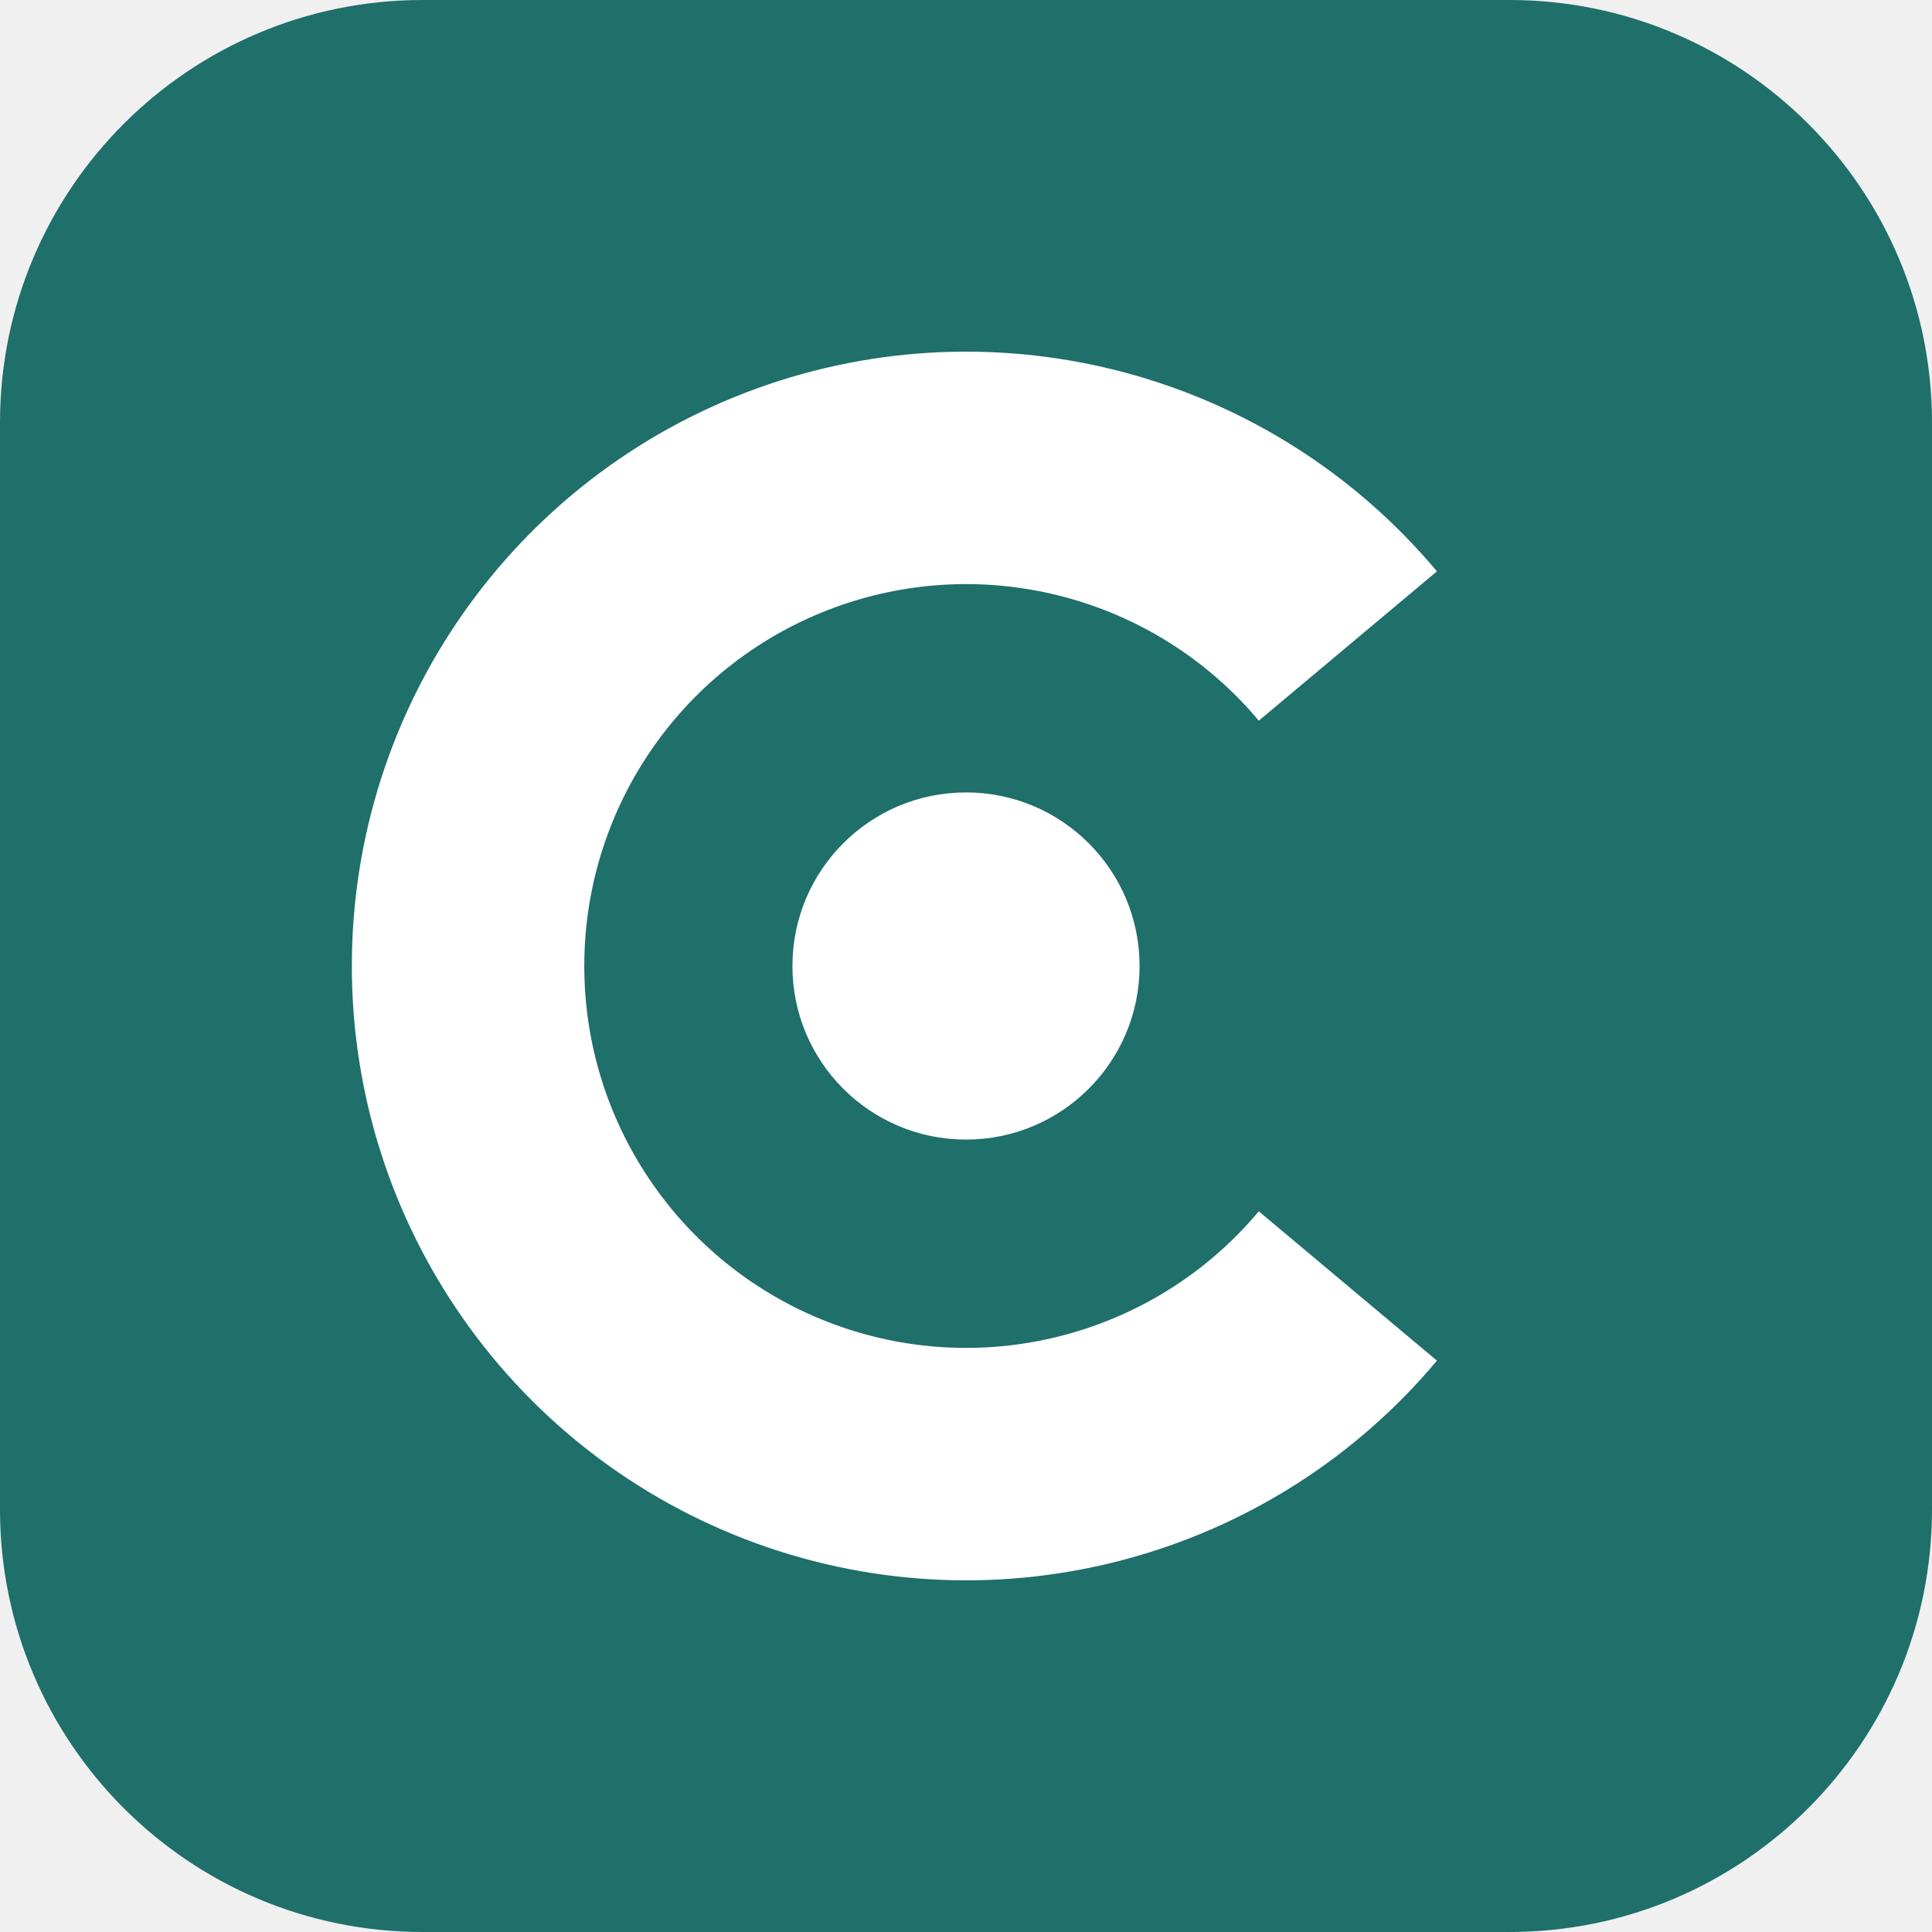
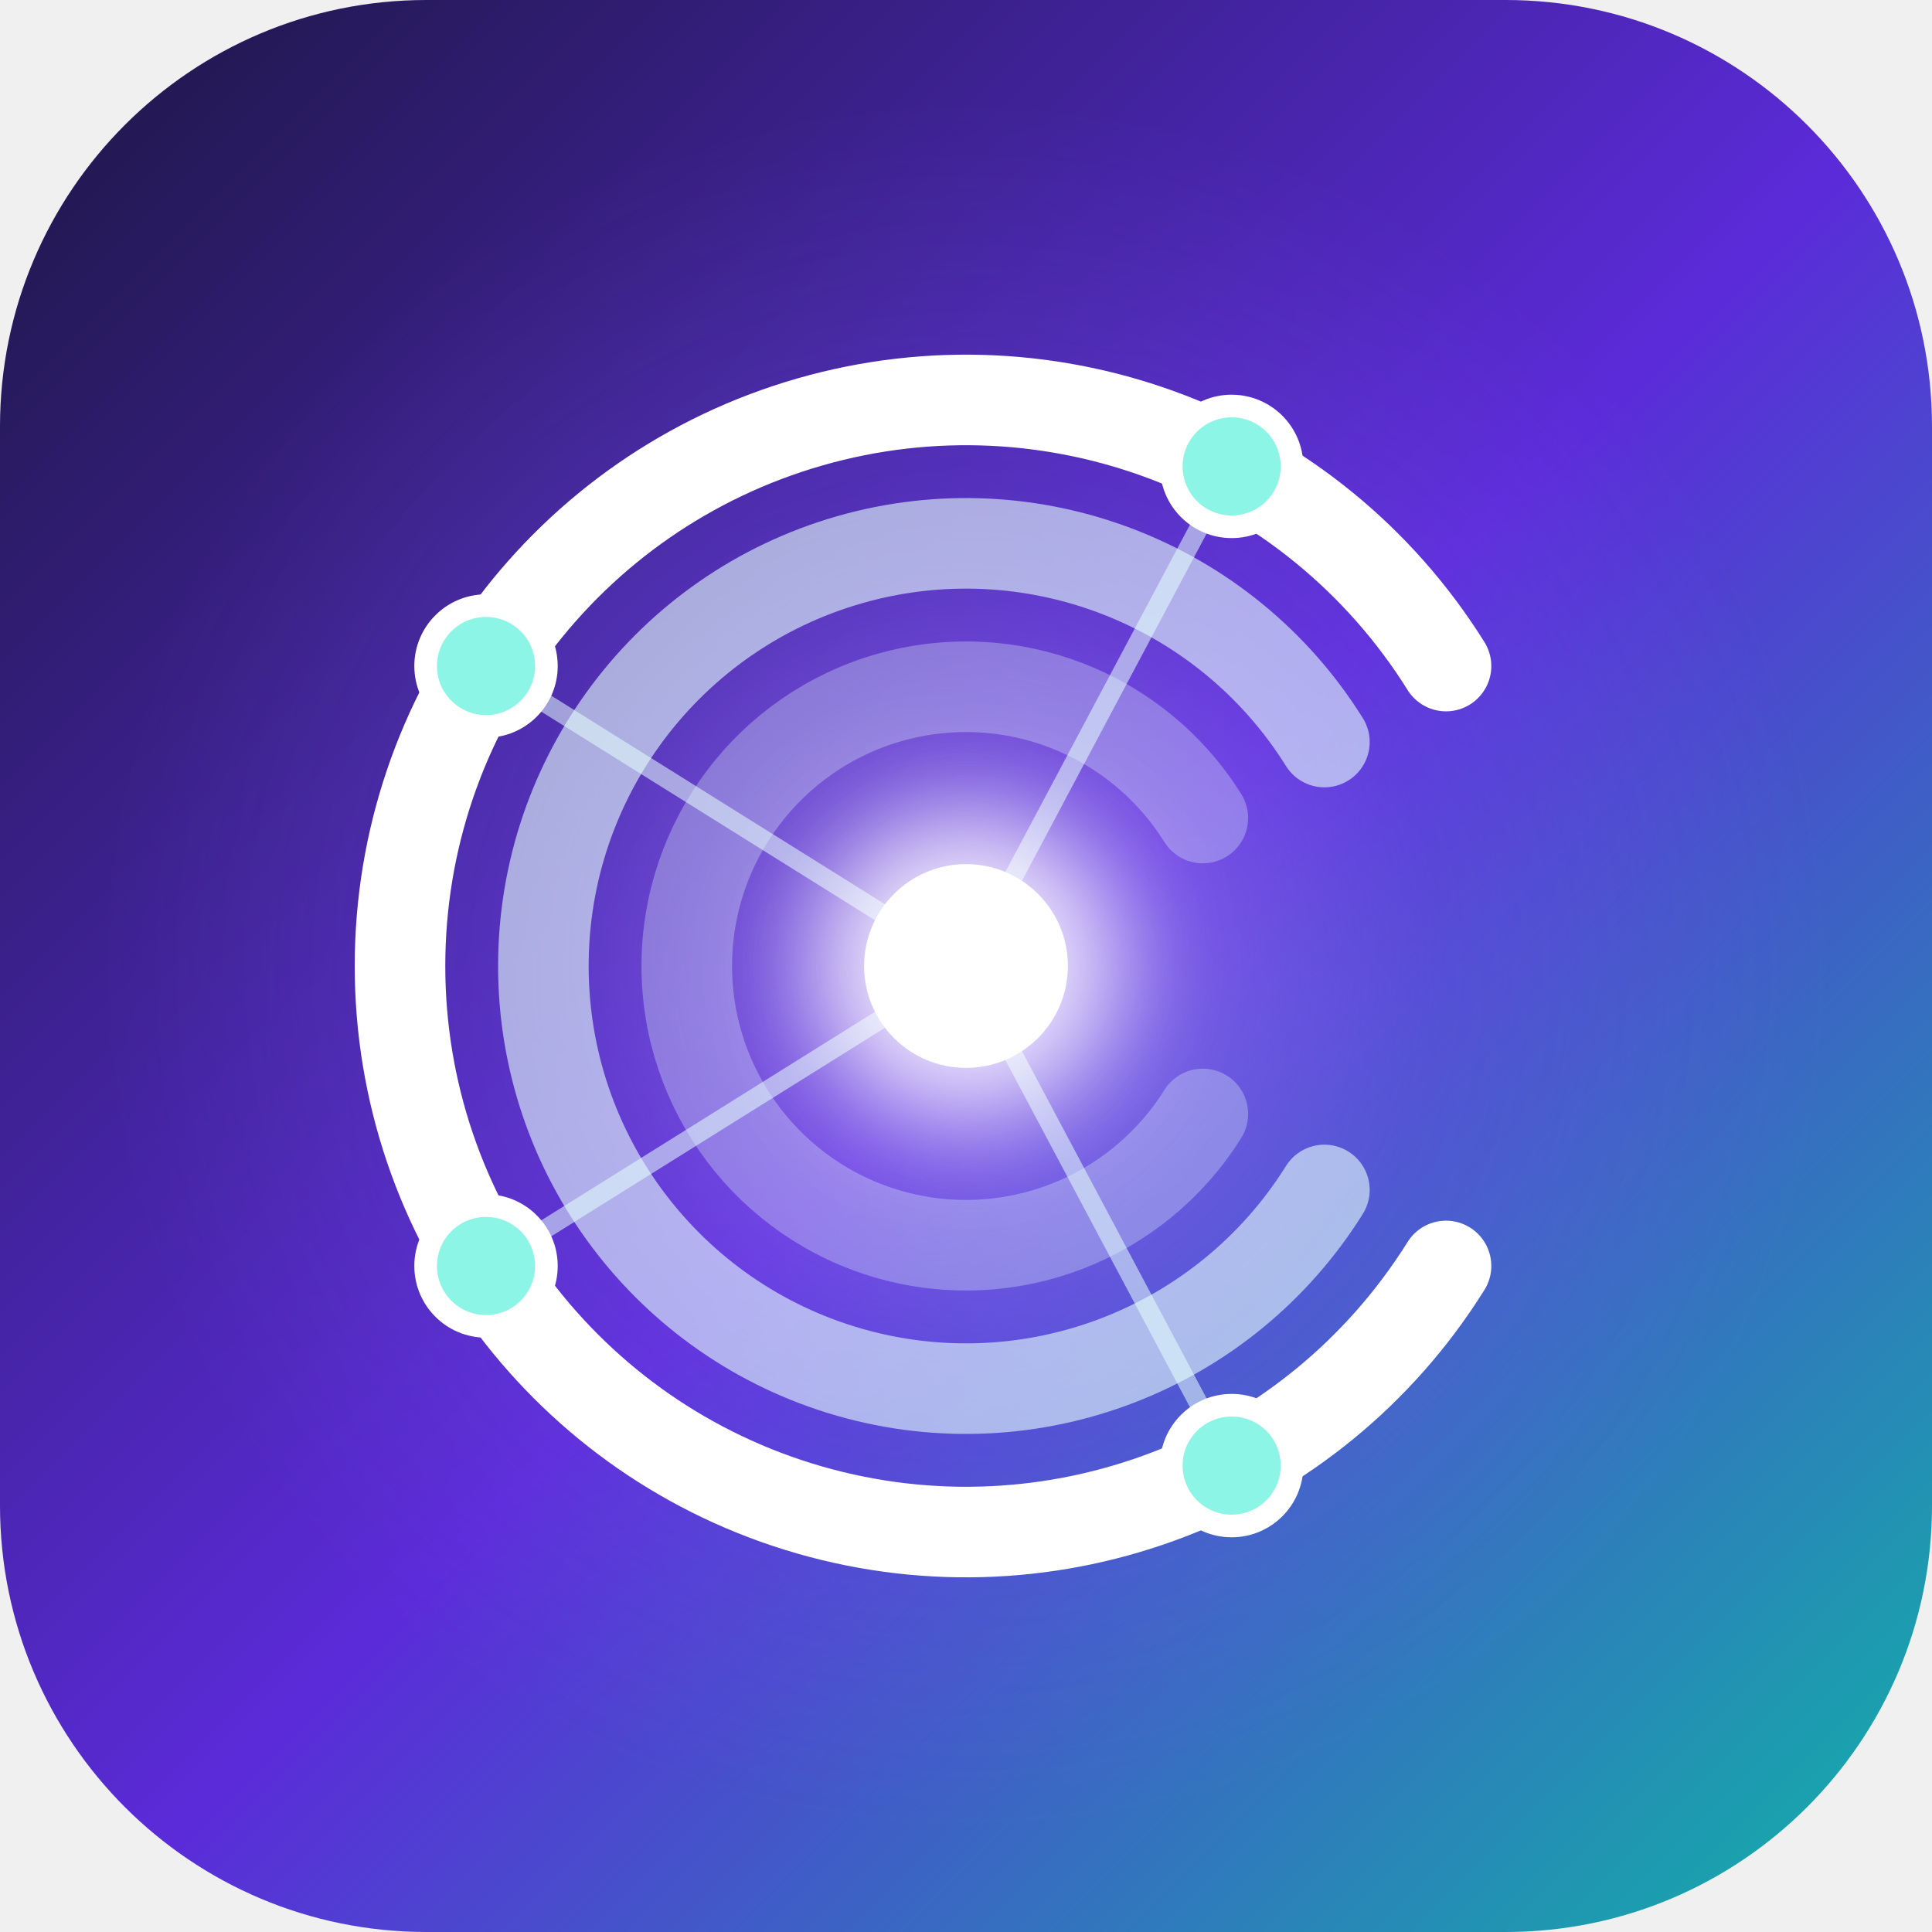
- <svg xmlns="http://www.w3.org/2000/svg" viewBox="0 0 128 128">
-   <rect width="128" height="128" rx="28" fill="#1f6f6b" />
-   <path d="M89.3 42.8A33 33 0 1 0 89.3 85.2" fill="none" stroke="#fff" stroke-width="15.4" />
-   <circle cx="64" cy="64" r="11.5" fill="#fff" />
+ <svg xmlns="http://www.w3.org/2000/svg" viewBox="0 0 512 512" width="512" height="512">
+   <defs>
+     <linearGradient id="bg" x1="0" y1="0" x2="1" y2="1">
+       <stop offset="0" stop-color="#1B1640" />
+       <stop offset=".52" stop-color="#5B2BD9" />
+       <stop offset="1" stop-color="#0FB5A6" />
+     </linearGradient>
+     <radialGradient id="glow" cx="256" cy="256" r="230" gradientUnits="userSpaceOnUse">
+       <stop offset="0" stop-color="#C9B8FF" stop-opacity=".55" />
+       <stop offset=".55" stop-color="#8E6CFF" stop-opacity=".16" />
+       <stop offset="1" stop-color="#8E6CFF" stop-opacity="0" />
+     </radialGradient>
+     <filter id="blur" x="-50%" y="-50%" width="200%" height="200%">
+       <feGaussianBlur stdDeviation="14" />
+     </filter>
+   </defs>
+   <rect width="512" height="512" rx="113" fill="url(#bg)" />
+   <rect width="512" height="512" rx="113" fill="url(#glow)" />
+   <g stroke="#E6FFFB" stroke-opacity=".55" stroke-width="5" stroke-linecap="round">
+     <line x1="256" y1="256" x2="326.4" y2="123.6" />
+     <line x1="256" y1="256" x2="128.8" y2="176.5" />
+     <line x1="256" y1="256" x2="128.8" y2="335.5" />
+     <line x1="256" y1="256" x2="326.4" y2="388.4" />
+   </g>
+   <g fill="none" stroke-linecap="round" stroke-width="24">
+     <path d="M383.21 176.51A150 150 0 1 0 383.21 335.49" stroke="#FFFFFF" />
+     <path d="M350.98 196.65A112 112 0 1 0 350.98 315.35" stroke="#E6FFFB" stroke-opacity=".6" />
+     <path d="M318.76 216.79A74 74 0 1 0 318.76 295.21" stroke="#E6FFFB" stroke-opacity=".3" />
+   </g>
+   <circle cx="326.4" cy="123.6" r="16" fill="#8CF5E6" stroke="#FFFFFF" stroke-width="6" />
+   <circle cx="128.8" cy="176.5" r="16" fill="#8CF5E6" stroke="#FFFFFF" stroke-width="6" />
+   <circle cx="128.8" cy="335.5" r="16" fill="#8CF5E6" stroke="#FFFFFF" stroke-width="6" />
+   <circle cx="326.4" cy="388.4" r="16" fill="#8CF5E6" stroke="#FFFFFF" stroke-width="6" />
+   <circle cx="256" cy="256" r="40" fill="#FFFFFF" filter="url(#blur)" opacity=".85" />
+   <circle cx="256" cy="256" r="27" fill="#FFFFFF" />
</svg>
